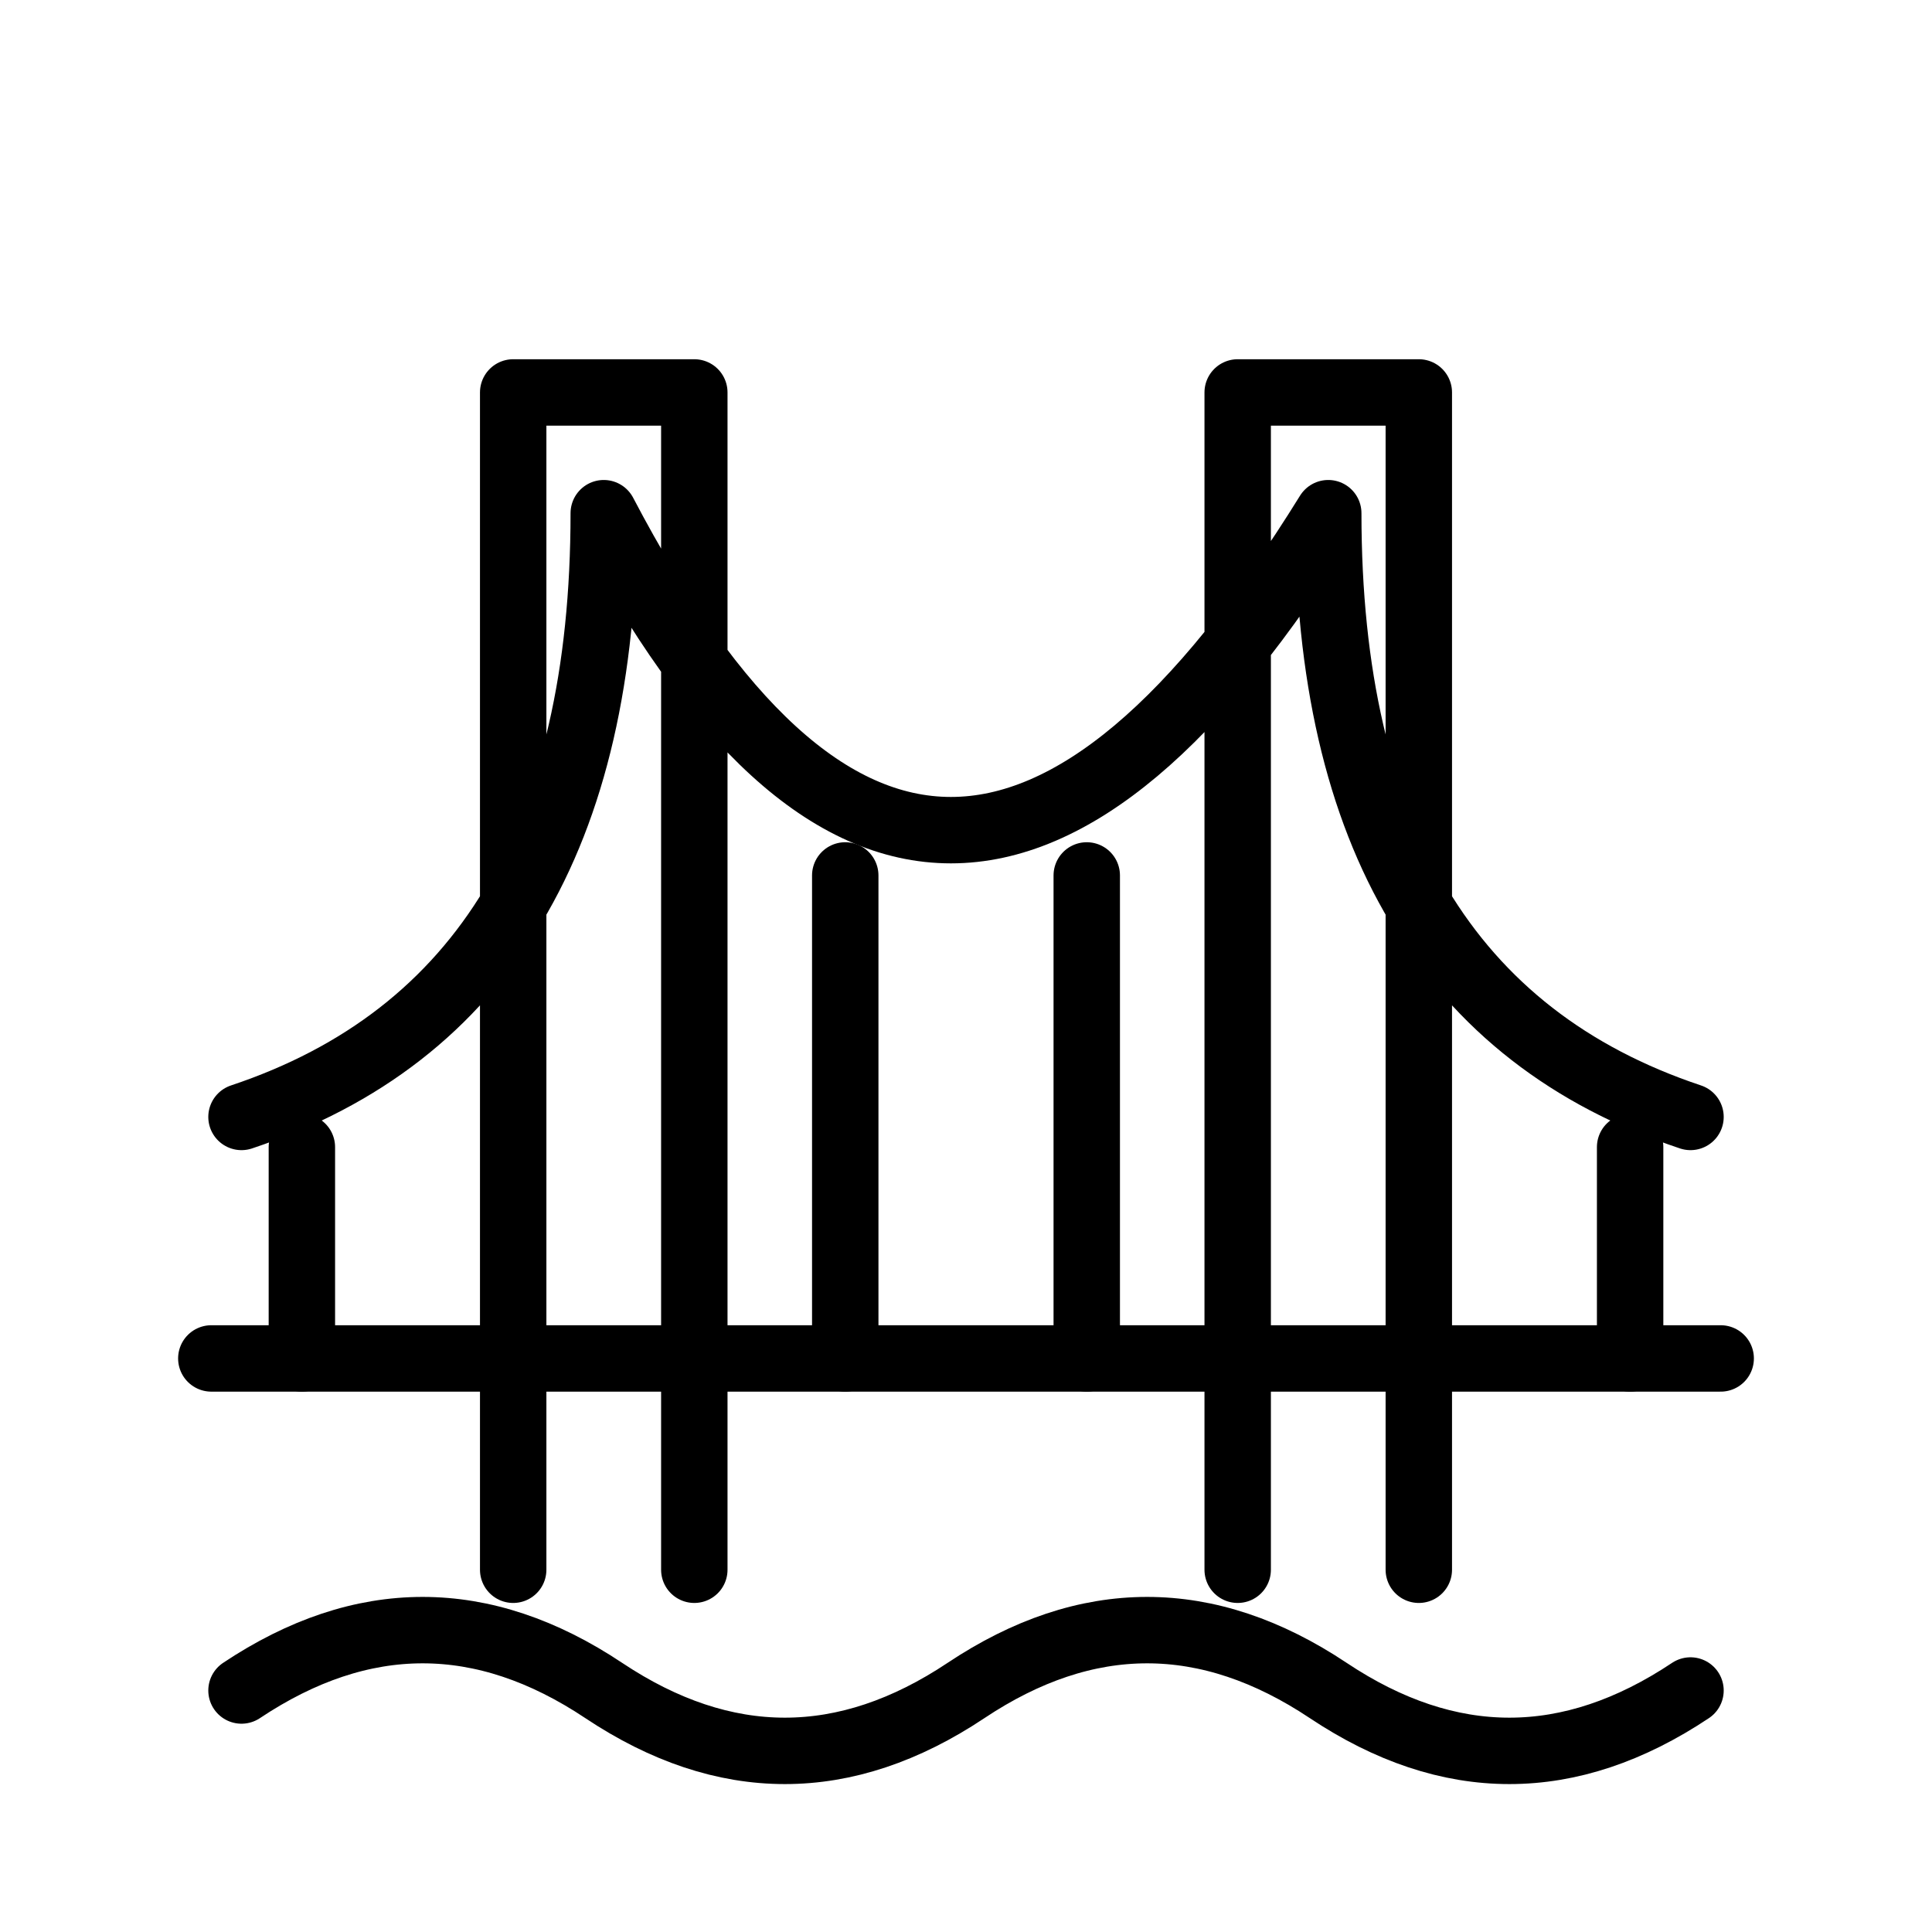
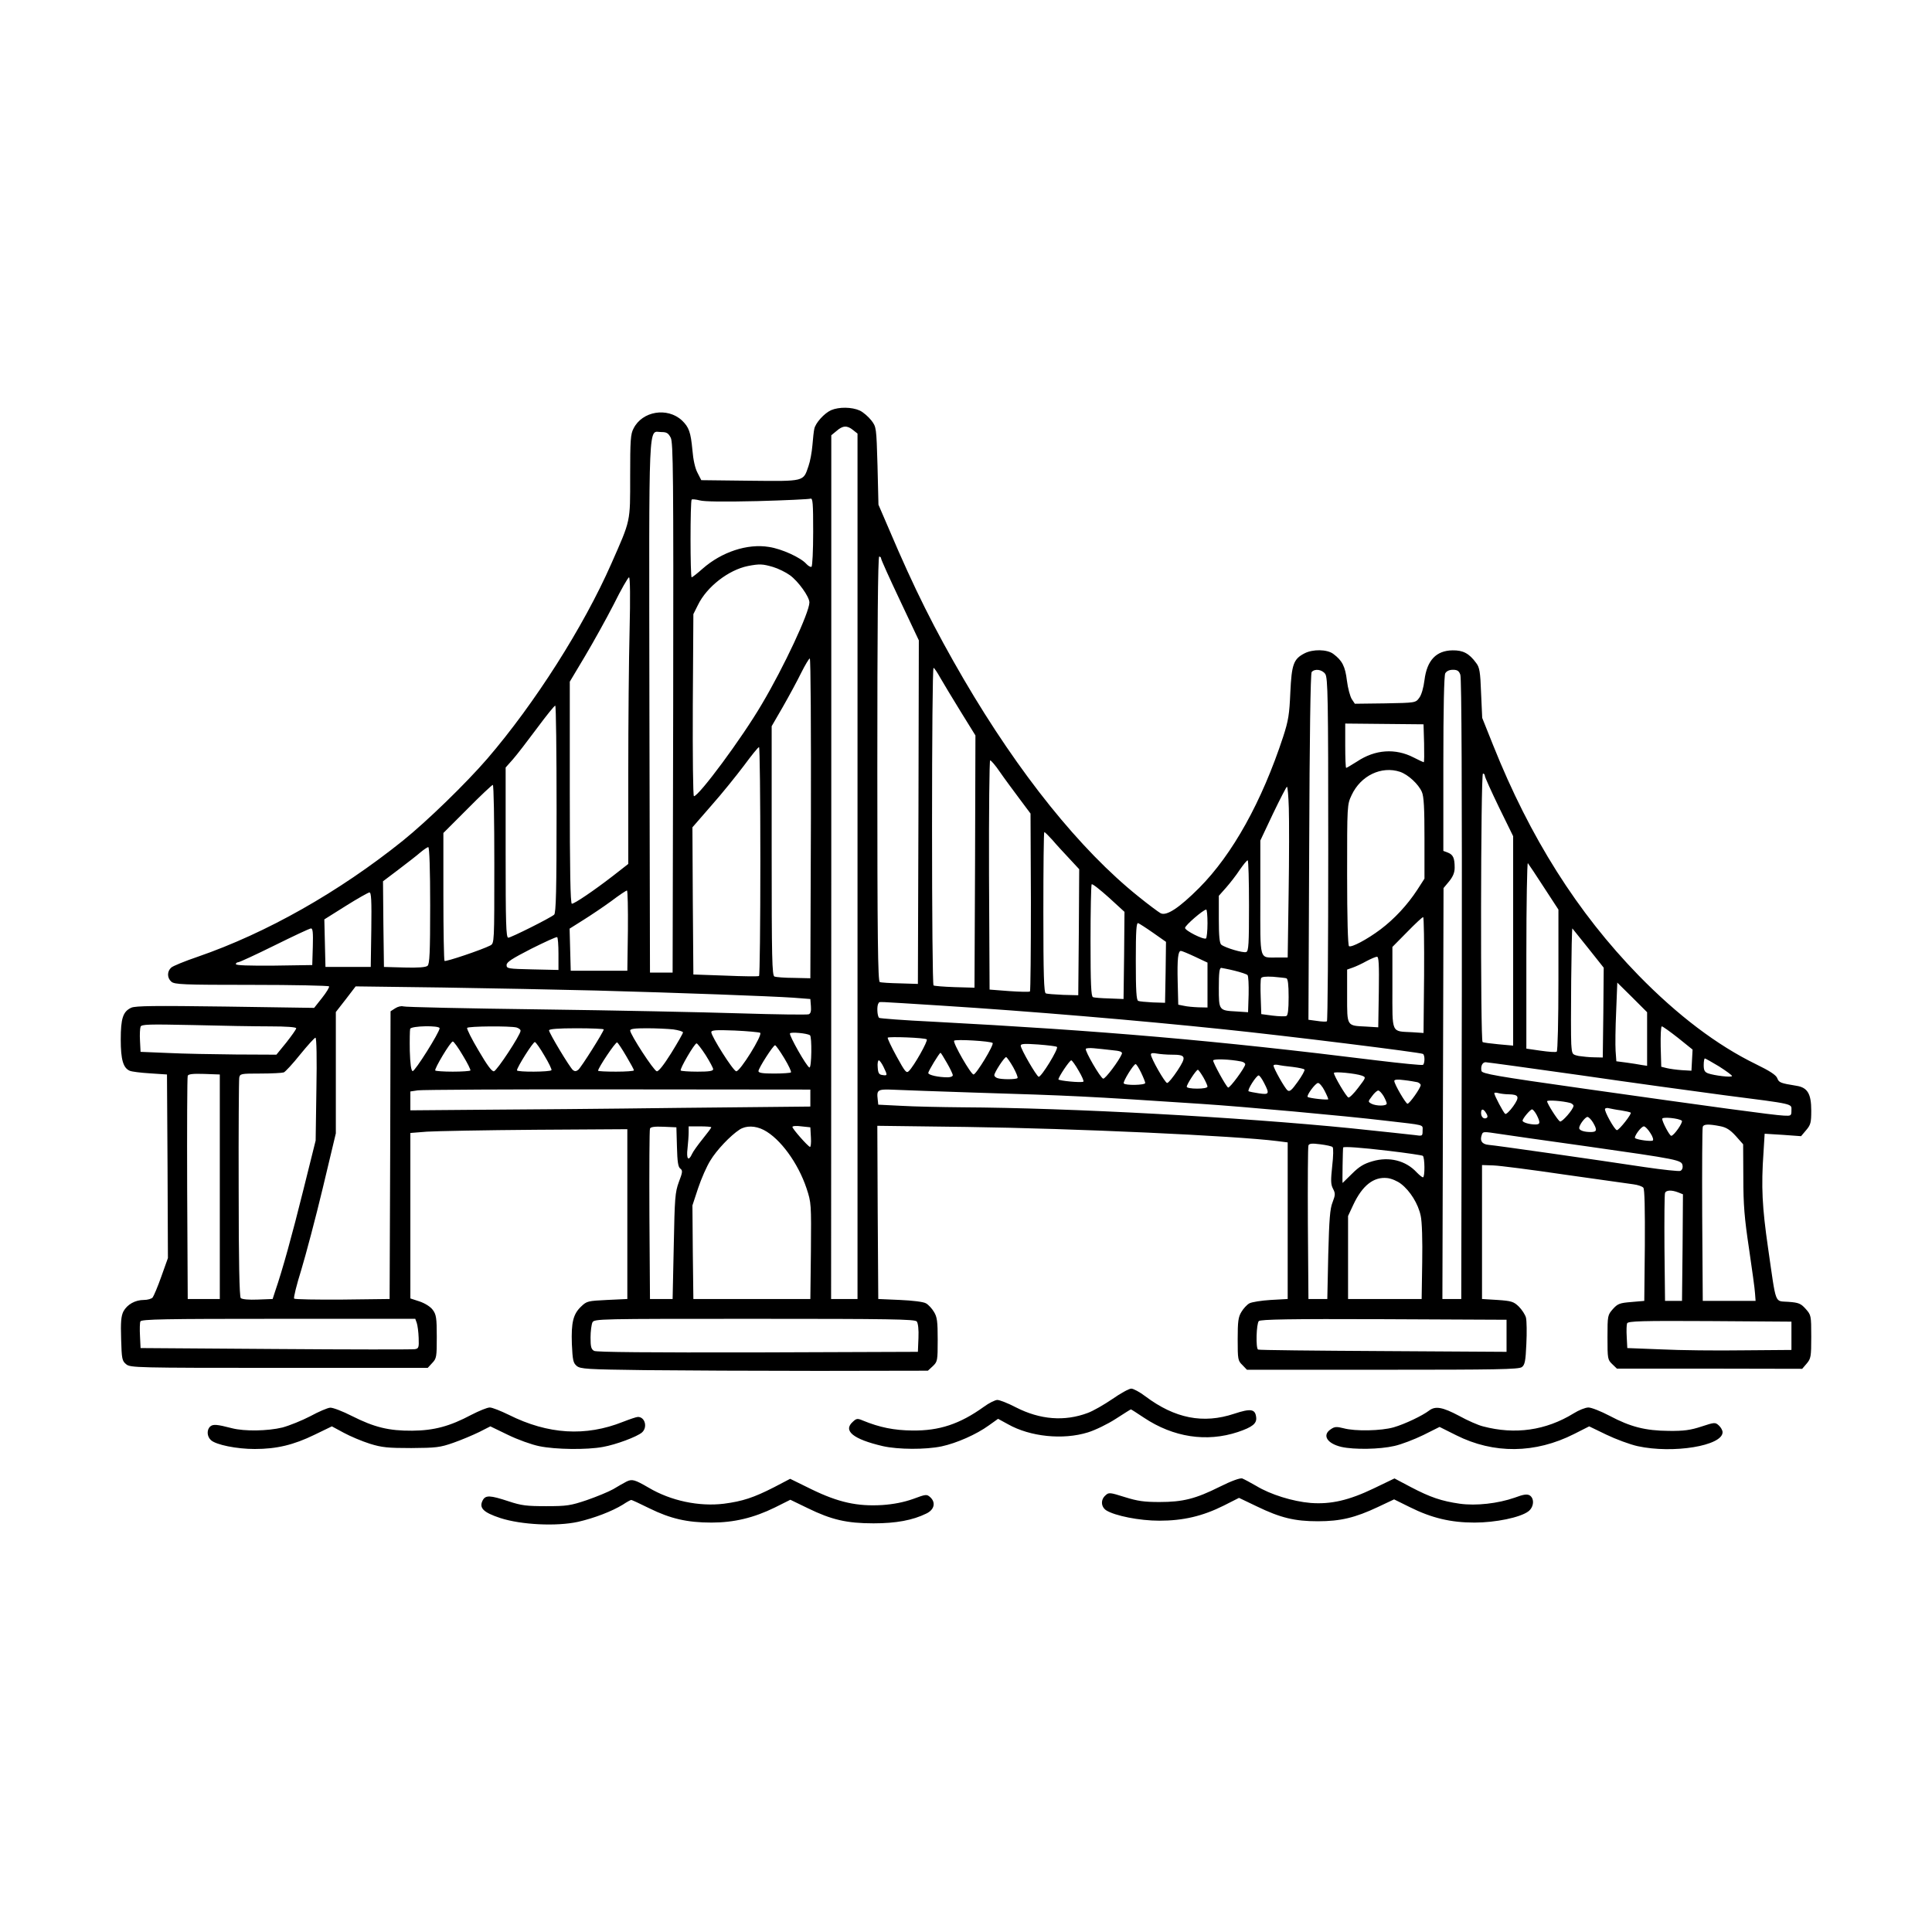
<svg xmlns="http://www.w3.org/2000/svg" width="64" height="64" viewBox="0 0 64 64">
-   <g fill="none" stroke="#000" stroke-width="2.2" stroke-linecap="round" stroke-linejoin="round">
-     <path d="M7 45H57M17 52V13H23V52M41 52V13H47V52M8 37Q20 33 20 17Q31 38 44 17Q44 33 56 37" fill="none" />
-     <path d="M10 38V45M28 29V45M36 29V45M54 38V45M8 56Q14 52 20 56T32 56T44 56T56 56" fill="none" />
+   <g transform="scale(0.0625)">
+     <g transform="translate(0,1024) scale(0.1,-0.1)" fill="#000" stroke="none">
+       <path d="M4405 8066 c-36 -16 -83 -68 -89 -99 -3 -12 -7 -51 -10 -87 -3 -36 -12 -86 -21 -111 -28 -82 -18 -80 -310 -77 l-258 3 -20 39 c-13 24 -23 70 -27 120 -9 95 -18 122 -56 158 -77 71 -210 49 -256 -43 -16 -29 -18 -64 -18 -252 0 -248 4 -229 -100 -465 -147 -334 -406 -741 -657 -1033 -114 -132 -319 -331 -448 -435 -339 -272 -722 -489 -1087 -615 -68 -23 -131 -49 -140 -57 -23 -20 -23 -55 0 -75 17 -15 61 -17 425 -17 223 0 408 -4 411 -8 3 -4 -14 -32 -37 -61 l-42 -53 -470 7 c-371 5 -477 4 -499 -6 -44 -20 -56 -56 -56 -169 0 -106 13 -150 47 -165 10 -5 59 -11 108 -14 l90 -6 3 -487 2 -486 -35 -98 c-19 -54 -40 -103 -46 -111 -6 -7 -27 -13 -46 -13 -47 0 -89 -24 -109 -61 -12 -25 -15 -55 -12 -146 3 -107 5 -116 27 -134 22 -18 51 -19 810 -19 l788 0 24 26 c23 24 24 33 24 139 0 99 -3 118 -21 142 -12 17 -41 35 -70 45 l-49 16 0 439 0 438 88 7 c48 3 307 8 575 10 l487 3 0 -450 0 -450 -107 -5 c-102 -5 -108 -6 -138 -35 -42 -40 -53 -84 -49 -199 4 -86 7 -100 26 -116 20 -16 55 -18 360 -22 186 -2 600 -4 920 -4 l581 1 26 24 c25 24 26 29 26 140 0 97 -3 121 -20 148 -10 17 -29 38 -42 45 -13 8 -70 15 -138 18 l-115 5 -3 459 -2 459 472 -6 c580 -8 1426 -47 1648 -75 l55 -7 0 -415 0 -415 -90 -5 c-49 -3 -100 -11 -113 -18 -13 -7 -32 -28 -42 -45 -17 -27 -20 -51 -20 -145 0 -107 1 -114 25 -137 l24 -25 719 0 c604 0 721 2 738 14 16 12 20 31 24 123 3 59 2 122 -2 139 -4 16 -22 43 -38 59 -27 26 -39 30 -113 35 l-82 5 0 355 0 355 60 -2 c33 -1 204 -23 380 -49 176 -25 339 -48 362 -51 24 -3 47 -11 53 -18 7 -8 9 -115 8 -306 l-3 -294 -69 -6 c-62 -5 -72 -9 -98 -38 -27 -31 -28 -34 -28 -149 0 -114 1 -119 25 -142 l25 -24 491 0 491 -1 24 28 c22 26 24 36 24 142 0 113 -1 115 -29 147 -26 29 -37 34 -92 38 -75 6 -63 -25 -108 286 -31 215 -37 323 -24 507 l6 98 97 -6 96 -7 27 32 c24 28 27 40 27 104 0 89 -20 122 -78 131 -86 14 -93 17 -102 40 -6 17 -40 39 -114 75 -205 100 -414 258 -622 471 -323 332 -574 728 -770 1219 l-58 145 -6 132 c-4 112 -8 136 -26 159 -37 51 -70 68 -125 67 -87 -1 -136 -53 -149 -158 -5 -40 -16 -79 -28 -94 -19 -26 -20 -26 -180 -29 l-161 -2 -16 24 c-9 14 -21 58 -26 98 -9 76 -25 107 -72 142 -33 25 -109 26 -153 3 -58 -30 -68 -58 -75 -207 -5 -116 -10 -149 -38 -235 -113 -344 -268 -623 -445 -801 -107 -107 -174 -151 -205 -134 -11 6 -65 46 -118 89 -308 247 -632 650 -925 1151 -155 266 -261 477 -396 795 l-56 130 -5 206 c-6 204 -6 206 -33 241 -15 19 -42 43 -61 52 -42 19 -110 20 -152 2z m116 -105 l24 -19 0 -2294 0 -2293 -70 0 -70 0 1 2289 0 2289 28 23 c33 29 56 30 87 5z m-966 -41 c13 -26 15 -189 13 -1432 l-3 -1403 -60 0 -60 0 -3 1409 c-2 1566 -7 1456 63 1456 28 0 37 -5 50 -30z m459 -336 c147 4 275 10 282 13 12 4 14 -26 14 -175 0 -100 -4 -183 -9 -186 -4 -3 -17 4 -27 15 -30 34 -131 80 -198 90 -114 19 -251 -26 -353 -116 -28 -25 -54 -45 -57 -45 -8 0 -8 405 0 412 3 3 22 1 42 -4 24 -7 130 -8 306 -4z m656 -304 c0 -6 45 -106 100 -222 l100 -212 -2 -911 -3 -910 -95 3 c-52 1 -101 4 -107 7 -10 3 -13 239 -13 1130 0 743 3 1125 10 1125 6 0 10 -5 10 -10z m-573 -45 c27 -8 68 -28 90 -44 44 -32 103 -114 103 -144 0 -53 -135 -342 -252 -539 -106 -181 -334 -488 -360 -488 -5 0 -7 217 -6 483 l3 482 24 48 c47 97 162 186 265 207 62 12 78 11 133 -5z m-760 -332 c-4 -153 -7 -495 -7 -760 l0 -482 -82 -64 c-101 -78 -203 -147 -217 -147 -8 0 -11 182 -11 588 l0 589 80 134 c44 74 113 198 153 276 39 79 76 143 81 143 6 0 7 -112 3 -277z m961 -1000 l-3 -848 -88 2 c-48 0 -94 4 -102 7 -13 5 -15 93 -15 666 l0 661 59 102 c32 56 76 137 97 180 21 42 42 77 46 77 5 0 7 -381 6 -847z m686 744 c16 -28 65 -109 108 -179 l78 -126 -2 -669 -3 -668 -105 3 c-58 2 -108 6 -112 9 -5 2 -8 382 -8 844 0 461 3 839 8 839 4 0 20 -24 36 -53z m2040 21 c14 -20 16 -125 16 -930 0 -499 -3 -909 -7 -911 -5 -3 -28 -2 -53 2 l-45 6 4 915 c2 587 7 919 13 928 16 19 55 14 72 -10z m716 -4 c7 -16 9 -615 8 -1667 l-3 -1642 -50 0 -50 0 3 1089 3 1089 30 36 c20 25 29 46 29 72 0 51 -8 69 -36 80 l-24 9 0 460 c0 299 4 468 10 481 7 12 21 19 41 19 23 0 32 -6 39 -26z m-4790 -713 c0 -429 -3 -551 -13 -559 -21 -18 -229 -122 -243 -122 -12 0 -14 77 -14 451 l0 451 39 44 c21 24 78 98 127 164 49 66 92 120 97 120 4 0 7 -247 7 -549z m4598 349 c1 -55 1 -100 -2 -100 -2 0 -26 11 -53 25 -97 50 -204 43 -300 -21 -29 -18 -55 -34 -58 -34 -3 0 -5 53 -5 118 l0 117 207 -2 208 -2 3 -101z m-3518 -624 c0 -333 -3 -607 -7 -609 -5 -3 -84 -2 -178 2 l-170 6 -3 390 -2 390 100 115 c56 63 133 159 173 212 40 54 75 98 80 98 4 0 7 -272 7 -604z m1270 472 c24 -35 71 -98 103 -141 l59 -79 2 -468 c0 -258 -2 -471 -5 -475 -4 -3 -53 -2 -110 2 l-104 8 -3 608 c-1 335 2 607 6 607 5 0 29 -28 52 -62z m2121 1 c43 -15 97 -65 115 -106 11 -24 14 -87 14 -246 l0 -214 -38 -59 c-53 -81 -121 -154 -195 -210 -72 -54 -154 -97 -167 -89 -6 4 -10 150 -10 378 0 371 0 372 24 423 48 103 158 156 257 123z m449 -21 c0 -7 34 -82 75 -167 l75 -153 0 -555 0 -555 -77 7 c-43 4 -81 9 -85 12 -12 7 -10 1423 2 1423 6 0 10 -6 10 -12z m-5250 -468 c0 -418 0 -419 -21 -431 -42 -22 -237 -88 -243 -82 -3 4 -6 157 -6 342 l0 336 127 127 c70 71 131 128 135 128 5 0 8 -189 8 -420z m4211 298 c2 -62 2 -266 -1 -453 l-5 -340 -55 0 c-98 1 -90 -27 -90 317 l0 303 67 142 c38 79 71 143 74 143 4 0 8 -51 10 -112z m-1253 -170 c20 -24 61 -68 90 -99 l52 -56 -2 -334 -3 -334 -80 2 c-44 2 -86 5 -92 8 -10 3 -13 99 -13 430 0 234 2 425 5 425 3 0 22 -19 43 -42z m-3298 -347 c0 -252 -3 -311 -14 -320 -9 -8 -51 -11 -122 -9 l-109 3 -3 227 -2 227 82 62 c46 35 98 75 116 91 18 15 37 28 42 28 6 0 10 -117 10 -309z m4340 -1 c0 -202 -2 -242 -15 -246 -15 -6 -111 22 -132 39 -9 7 -13 46 -13 134 l0 125 39 44 c21 24 54 66 72 94 19 27 37 50 42 50 4 0 7 -108 7 -240z m1563 97 l77 -118 0 -374 c0 -215 -4 -376 -9 -379 -5 -4 -43 -1 -85 5 l-76 11 0 496 c0 273 4 492 8 487 5 -6 43 -63 85 -128z m-2225 -361 l-3 -231 -75 3 c-41 1 -81 4 -87 7 -10 3 -13 72 -13 298 0 162 3 297 6 300 4 4 44 -28 91 -70 l83 -76 -2 -231z m-2630 132 l-3 -213 -150 0 -150 0 -3 112 -3 111 73 46 c40 25 107 70 148 100 41 31 78 56 83 56 4 0 6 -96 5 -212z m-1360 5 l-3 -198 -120 0 -120 0 -3 126 -3 126 113 71 c62 39 119 71 126 72 10 0 12 -43 10 -197z m4432 33 c0 -41 -4 -77 -8 -80 -13 -8 -112 42 -111 56 0 13 96 96 112 97 4 1 7 -32 7 -73z m1148 -273 l-3 -308 -60 4 c-113 6 -105 -12 -105 236 l0 216 78 79 c42 43 80 79 85 79 4 1 6 -137 5 -306z m-1435 222 l67 -47 -2 -161 -3 -162 -65 2 c-36 2 -71 5 -77 8 -10 3 -13 55 -13 211 0 165 3 205 13 201 7 -3 43 -26 80 -52z m-4455 -72 l-3 -98 -202 -3 c-133 -1 -203 1 -203 8 0 5 6 10 13 10 6 0 93 40 192 89 99 49 186 90 193 90 10 1 12 -22 10 -96z m6761 -10 l81 -102 -2 -238 -3 -238 -45 1 c-25 0 -61 4 -82 7 -36 8 -36 8 -40 64 -4 70 1 617 6 612 2 -2 40 -50 85 -106z m-5459 -29 l0 -85 -137 3 c-130 3 -138 4 -138 23 0 16 29 34 130 86 72 36 133 64 138 62 4 -2 7 -42 7 -89z m3374 -15 l66 -31 0 -119 0 -119 -47 1 c-27 1 -61 4 -78 8 l-30 6 -3 120 c-3 123 2 165 17 165 5 0 39 -14 75 -31z m974 -186 l-3 -188 -65 4 c-103 5 -100 0 -100 162 l0 140 31 11 c17 6 49 21 72 34 23 12 48 23 55 23 10 1 12 -40 10 -186z m-764 112 c32 -8 63 -18 68 -23 5 -5 7 -51 6 -103 l-3 -94 -60 4 c-95 5 -95 5 -95 126 0 78 3 105 13 105 6 -1 39 -7 71 -15z m274 -40 c8 -3 12 -32 12 -100 0 -67 -4 -97 -12 -100 -7 -3 -40 -2 -73 2 l-60 8 -3 89 c-2 49 -1 95 2 101 3 8 24 10 63 8 32 -3 64 -6 71 -8z m1912 -322 l0 -142 -27 4 c-16 3 -52 9 -82 13 l-54 7 -4 55 c-2 30 -1 124 3 209 l6 153 79 -78 79 -79 0 -142z m-5570 257 c443 -12 927 -30 1045 -38 l90 -7 3 -38 c2 -26 -1 -39 -12 -43 -9 -3 -172 -1 -363 5 -191 6 -668 16 -1059 21 -391 5 -718 12 -727 16 -10 3 -28 -1 -42 -10 l-25 -16 -2 -763 -3 -762 -249 -3 c-137 -1 -253 1 -257 5 -4 5 13 73 38 153 24 80 76 275 114 434 l69 289 0 322 0 321 53 68 52 68 460 -6 c253 -4 620 -11 815 -16z m1830 -80 c472 -30 1041 -78 1500 -126 329 -34 1039 -122 1052 -130 11 -7 10 -51 0 -58 -5 -3 -116 8 -248 24 -854 106 -1450 157 -2352 205 -149 7 -277 17 -282 20 -11 7 -14 68 -3 78 8 9 -36 10 333 -13z m-3558 -110 c86 0 138 -4 138 -10 0 -6 -24 -39 -52 -75 l-53 -65 -215 1 c-118 1 -280 4 -360 8 l-145 6 -3 59 c-2 32 0 66 3 74 5 13 39 14 277 9 149 -4 334 -7 410 -7z m898 -10 c0 -21 -132 -231 -143 -227 -8 2 -13 39 -15 107 -1 57 0 110 2 117 6 16 156 19 156 3z m408 4 c12 -4 22 -11 21 -18 -1 -22 -125 -211 -141 -214 -11 -2 -36 32 -81 109 -37 62 -64 116 -61 121 6 9 227 11 262 2z m6156 -55 l77 -62 -3 -56 -3 -56 -52 3 c-28 2 -64 7 -80 11 l-28 7 -3 107 c-1 59 1 107 6 107 5 0 44 -28 86 -61z m-5694 45 c0 -12 -120 -202 -135 -214 -11 -9 -19 -9 -28 -2 -17 14 -127 197 -127 211 0 7 48 11 145 11 80 0 145 -3 145 -6z m368 0 c28 -4 52 -11 52 -16 0 -5 -28 -54 -62 -109 -40 -64 -68 -99 -77 -97 -16 3 -140 194 -141 216 0 9 24 12 88 12 48 0 111 -3 140 -6z m461 -18 c15 -10 -108 -208 -127 -204 -17 3 -131 184 -132 207 0 11 22 13 124 9 68 -3 129 -9 135 -12z m264 -13 c11 -7 9 -175 -3 -171 -15 5 -109 171 -103 181 5 8 89 1 106 -10z m619 -22 c8 -7 -68 -142 -95 -168 -13 -13 -20 -4 -65 78 -28 51 -49 96 -47 99 4 7 199 0 207 -9z m-3235 -263 l-4 -273 -66 -265 c-59 -237 -109 -419 -149 -535 l-13 -40 -79 -3 c-46 -2 -83 1 -90 8 -7 7 -11 194 -11 578 -1 312 1 577 3 590 4 21 8 22 112 22 60 0 115 3 124 6 8 3 48 46 87 95 40 49 76 89 81 89 6 0 8 -113 5 -272z m3584 244 c9 -9 -87 -167 -101 -167 -14 0 -110 167 -103 179 6 9 194 -2 204 -12z m-2808 -66 c25 -41 43 -77 40 -80 -4 -3 -45 -6 -93 -6 -48 0 -89 3 -93 6 -7 7 81 154 93 154 5 0 29 -33 53 -74z m433 -2 c23 -38 39 -72 37 -76 -5 -10 -183 -11 -183 -1 0 16 86 152 95 150 6 -2 29 -35 51 -73z m434 -3 c22 -37 40 -70 40 -74 0 -4 -43 -7 -95 -7 -52 0 -95 2 -95 5 0 15 93 154 101 150 5 -3 27 -36 49 -74z m420 7 c22 -35 40 -69 40 -75 0 -10 -23 -13 -83 -13 -46 0 -86 3 -89 6 -7 7 73 144 84 144 4 0 26 -28 48 -62z m1862 43 c10 -9 -84 -162 -97 -158 -12 4 -95 147 -95 165 0 10 20 11 93 6 50 -4 95 -9 99 -13z m-1445 -60 c23 -38 39 -72 35 -75 -3 -3 -43 -6 -89 -6 -60 0 -83 3 -83 13 0 15 78 137 88 137 4 0 26 -31 49 -69z m1736 43 c45 -4 57 -9 53 -20 -14 -35 -89 -135 -99 -131 -15 4 -98 148 -92 158 3 4 22 5 43 3 20 -2 63 -6 95 -10z m-874 -68 c17 -29 31 -59 31 -65 0 -6 -12 -11 -27 -11 -49 0 -103 12 -103 23 0 10 59 107 65 107 2 0 17 -24 34 -54z m1190 44 c77 0 81 -9 32 -84 -24 -36 -48 -66 -55 -66 -11 0 -86 131 -86 151 0 8 11 9 31 5 17 -3 52 -6 78 -6z m-839 -66 c16 -29 26 -54 23 -58 -8 -8 -87 -8 -107 0 -9 3 -16 10 -16 15 0 15 55 99 63 96 4 -1 21 -25 37 -53z m1208 30 c12 -2 22 -9 22 -15 0 -16 -83 -129 -91 -123 -11 6 -79 130 -79 143 0 10 88 7 148 -5z m2533 -26 c38 -24 69 -47 69 -51 0 -9 -93 2 -127 14 -18 7 -23 16 -23 44 0 19 3 35 6 35 3 0 37 -19 75 -42z m-4428 -3 c22 -45 21 -47 -5 -43 -19 2 -24 10 -26 41 -2 20 1 37 6 37 4 0 16 -16 25 -35z m1034 -20 c18 -30 29 -56 25 -58 -11 -7 -132 5 -132 12 0 13 59 101 68 101 4 0 22 -25 39 -55z m2660 -24 c268 -39 612 -86 763 -106 375 -48 355 -44 355 -80 0 -29 -2 -30 -40 -28 -52 2 -389 48 -1060 143 -467 66 -540 79 -543 94 -5 25 5 46 22 46 8 0 234 -31 503 -69z m-2329 14 c12 -25 22 -50 22 -55 0 -12 -107 -14 -114 -2 -5 9 52 102 63 102 4 0 17 -20 29 -45z m804 30 c32 -4 60 -10 62 -14 3 -4 -13 -33 -36 -65 -32 -45 -43 -54 -54 -45 -15 12 -74 117 -74 131 0 5 10 6 23 4 12 -3 48 -8 79 -11z m-474 -55 c12 -21 22 -44 22 -49 0 -7 -23 -11 -55 -11 -31 0 -55 4 -55 10 0 13 50 90 59 90 3 0 16 -18 29 -40z m840 9 c23 -9 23 -9 -19 -64 -23 -31 -47 -54 -52 -52 -11 3 -77 115 -77 130 0 9 114 -2 148 -14z m-6053 -589 l0 -595 -85 0 -85 0 -3 585 c-1 322 0 591 3 598 3 9 27 12 87 10 l83 -3 0 -595z m5535 550 c30 -58 27 -63 -27 -55 -27 4 -51 9 -55 11 -9 6 41 84 53 84 5 0 18 -18 29 -40z m813 4 c9 -3 17 -10 17 -15 0 -15 -59 -99 -70 -99 -9 0 -70 104 -70 121 0 7 17 9 53 4 28 -3 60 -9 70 -11z m-493 -44 c11 -21 20 -42 20 -46 0 -6 -101 5 -109 12 -8 7 41 74 55 74 7 0 23 -18 34 -40z m-2725 -40 l0 -45 -695 -7 c-382 -5 -859 -9 -1060 -10 l-365 -3 0 50 0 50 40 6 c22 3 499 6 1060 5 l1020 -1 0 -45z m870 29 c520 -16 587 -19 1205 -60 214 -14 757 -63 975 -89 214 -25 195 -19 195 -53 0 -29 -1 -29 -42 -23 -24 3 -176 19 -338 36 -592 59 -1486 108 -2060 111 -113 1 -259 4 -325 8 l-120 6 -3 28 c-6 52 -1 55 90 51 46 -2 236 -9 423 -15z m2168 -18 c9 -16 17 -34 17 -40 0 -14 -55 -14 -81 -1 -19 11 -19 11 3 40 12 17 27 30 33 30 6 0 18 -13 28 -29z m662 9 c56 -1 61 -13 25 -64 -18 -25 -37 -43 -42 -40 -9 6 -58 98 -58 110 0 3 10 4 23 0 12 -3 36 -6 52 -6z m328 -46 c9 -3 17 -10 17 -15 0 -18 -62 -89 -72 -83 -13 8 -68 95 -68 107 0 8 82 2 123 -9z m267 -39 c25 -4 48 -9 53 -12 8 -5 -61 -93 -73 -93 -12 0 -69 103 -63 113 2 4 12 6 21 3 10 -2 37 -8 62 -11z m-713 -15 c8 -12 9 -21 3 -25 -15 -9 -30 4 -30 26 0 24 12 24 27 -1z m268 -10 c20 -40 19 -50 -7 -50 -32 0 -68 11 -68 20 0 12 41 60 50 60 5 0 16 -13 25 -30z m298 -39 c24 -41 21 -51 -12 -51 -36 0 -61 9 -61 21 0 17 32 59 44 59 6 0 19 -13 29 -29z m471 9 c8 -8 -42 -80 -56 -80 -9 0 -48 74 -48 90 0 12 89 3 104 -10z m-4616 -89 c2 -29 -1 -51 -5 -50 -14 6 -93 96 -93 106 0 5 21 7 48 3 l47 -5 3 -54z m4819 60 c32 -6 53 -19 83 -52 l39 -44 1 -177 c0 -145 6 -215 30 -375 16 -109 31 -216 32 -238 l3 -40 -140 0 -140 0 -3 455 c-1 250 0 461 3 468 5 14 31 15 92 3z m-5529 -110 c2 -78 6 -107 18 -115 13 -10 12 -19 -8 -71 -20 -55 -22 -83 -27 -340 l-6 -280 -60 0 -60 0 -3 445 c-1 245 0 451 3 458 3 9 24 12 72 10 l68 -3 3 -104z m182 104 c0 -3 -21 -31 -46 -62 -25 -31 -51 -67 -56 -79 -19 -42 -31 -27 -24 29 3 28 6 67 6 85 l0 32 60 0 c33 0 60 -2 60 -5z m278 -14 c87 -45 182 -175 227 -310 25 -76 25 -82 23 -332 l-3 -254 -310 0 -310 0 -3 248 -2 248 30 91 c17 51 46 117 65 147 33 55 106 132 155 164 34 22 83 21 128 -2z m4699 -16 c13 -19 18 -37 13 -40 -9 -6 -77 3 -93 12 -10 6 31 63 46 63 7 0 22 -16 34 -35z m-799 -5 c37 -6 243 -35 457 -65 492 -70 509 -73 513 -103 2 -13 -3 -24 -12 -28 -8 -3 -93 6 -188 20 -265 40 -789 115 -828 118 -35 3 -48 22 -36 54 6 17 8 17 94 4z m-885 -70 c5 -4 4 -49 -2 -100 -8 -76 -8 -97 4 -120 13 -25 13 -33 -2 -72 -14 -34 -18 -91 -23 -278 l-5 -235 -50 0 -50 0 -3 400 c-1 220 0 406 3 414 4 10 18 12 63 6 31 -4 61 -10 65 -15z m300 -20 c93 -11 173 -23 178 -26 11 -7 12 -114 1 -114 -5 0 -19 12 -33 26 -58 63 -146 85 -235 59 -45 -13 -70 -28 -108 -66 -27 -27 -50 -49 -50 -49 -2 0 1 184 3 188 3 6 93 0 244 -18z m63 -175 c48 -37 91 -106 104 -169 7 -31 10 -129 8 -246 l-3 -195 -195 0 -195 0 0 220 0 220 28 60 c48 102 108 149 180 141 21 -2 54 -16 73 -31z m1469 -45 l25 -10 -2 -282 -3 -283 -45 0 -45 0 -3 280 c-1 154 0 285 3 292 5 15 34 17 70 3z m-6686 -692 c4 -12 9 -47 10 -79 2 -52 0 -57 -21 -60 -13 -2 -345 -2 -738 1 l-715 5 -3 64 c-2 35 -1 70 2 77 4 12 130 14 731 14 l726 0 8 -22z m2650 8 c7 -9 11 -42 9 -88 l-3 -73 -848 -3 c-573 -1 -854 1 -868 8 -16 9 -19 22 -19 71 0 33 5 69 10 80 10 19 31 19 859 19 717 0 850 -2 860 -14z m3126 -76 l0 -85 -655 4 c-360 2 -658 5 -662 8 -13 7 -9 138 4 151 9 9 165 12 663 10 l650 -3 0 -85z m1510 0 l0 -75 -255 -2 c-140 -2 -336 0 -435 5 l-180 7 -3 59 c-2 32 -1 65 2 72 5 12 79 14 438 12 l433 -3 0 -75z M5896 2825 c-44 -30 -103 -64 -131 -74 -123 -46 -252 -36 -381 30 -42 22 -86 39 -98 39 -11 0 -44 -16 -71 -36 -128 -92 -237 -128 -380 -126 -96 1 -172 16 -262 53 -28 12 -34 11 -52 -6 -55 -48 0 -93 159 -130 81 -18 225 -19 311 -1 79 17 184 63 250 111 l49 35 53 -29 c117 -66 291 -84 423 -43 39 12 105 44 148 72 42 27 78 50 80 50 2 0 33 -20 69 -44 156 -104 332 -131 498 -76 77 26 101 45 97 78 -5 44 -28 48 -116 19 -165 -55 -315 -25 -471 92 -30 23 -64 41 -75 41 -12 0 -57 -25 -100 -55z M1645 2734 c-44 -23 -111 -50 -148 -60 -78 -19 -201 -21 -267 -4 -81 21 -100 22 -115 10 -20 -17 -19 -53 3 -73 27 -25 137 -47 232 -47 117 0 207 22 316 75 l93 45 63 -34 c35 -19 97 -45 138 -58 64 -20 96 -23 220 -23 131 1 152 3 223 28 43 15 104 41 137 57 l59 30 93 -45 c51 -25 126 -52 166 -60 86 -18 253 -20 338 -4 68 12 181 54 207 77 30 27 16 82 -22 82 -8 0 -43 -12 -79 -26 -198 -79 -397 -67 -605 37 -43 21 -88 39 -101 39 -14 0 -57 -18 -98 -39 -113 -60 -196 -83 -313 -84 -124 -1 -201 18 -320 78 -49 25 -101 45 -115 44 -14 -1 -61 -21 -105 -45z M7575 2764 c-35 -27 -129 -72 -188 -89 -66 -19 -204 -22 -266 -5 -36 9 -47 9 -67 -5 -48 -31 -21 -76 56 -94 67 -15 202 -13 280 5 37 8 107 35 154 58 l86 43 88 -44 c199 -100 419 -98 626 7 l79 40 91 -44 c50 -24 125 -52 166 -61 188 -41 450 2 450 74 0 10 -9 26 -20 36 -19 17 -22 17 -92 -6 -58 -19 -93 -24 -173 -23 -124 1 -203 21 -314 80 -46 24 -96 44 -112 44 -16 0 -51 -14 -78 -31 -148 -91 -311 -114 -481 -69 -25 6 -82 31 -127 56 -87 46 -125 53 -158 28z M6465 2360 c-128 -64 -195 -81 -320 -81 -81 0 -116 5 -183 26 -80 25 -85 26 -103 9 -26 -23 -24 -60 4 -79 46 -29 176 -55 282 -55 126 0 229 24 341 80 l81 41 94 -45 c126 -61 201 -79 324 -79 120 0 198 19 317 75 l87 41 83 -41 c116 -58 218 -82 343 -82 112 0 242 27 285 59 30 22 34 68 8 85 -14 8 -32 6 -80 -12 -89 -31 -204 -44 -291 -32 -97 14 -156 34 -259 88 l-87 46 -108 -52 c-133 -64 -228 -86 -336 -78 -96 8 -214 45 -288 90 -31 18 -65 36 -75 40 -12 3 -57 -13 -119 -44z M3320 2387 c-14 -7 -45 -25 -70 -40 -25 -14 -88 -40 -140 -58 -86 -29 -106 -32 -215 -32 -103 0 -131 3 -200 26 -97 32 -121 33 -136 6 -22 -41 2 -65 93 -95 111 -36 298 -45 412 -20 87 20 180 56 237 91 21 14 41 25 45 25 3 0 47 -20 97 -45 110 -54 199 -75 328 -75 119 0 224 25 336 80 l82 41 93 -45 c125 -61 206 -80 348 -80 118 0 207 16 280 52 42 20 51 58 21 86 -19 17 -22 17 -92 -9 -48 -17 -103 -28 -163 -32 -132 -8 -232 14 -374 83 l-114 56 -86 -45 c-108 -55 -166 -74 -265 -87 -132 -16 -281 15 -399 85 -74 43 -88 47 -118 32z" />
+     </g>
  </g>
</svg>
